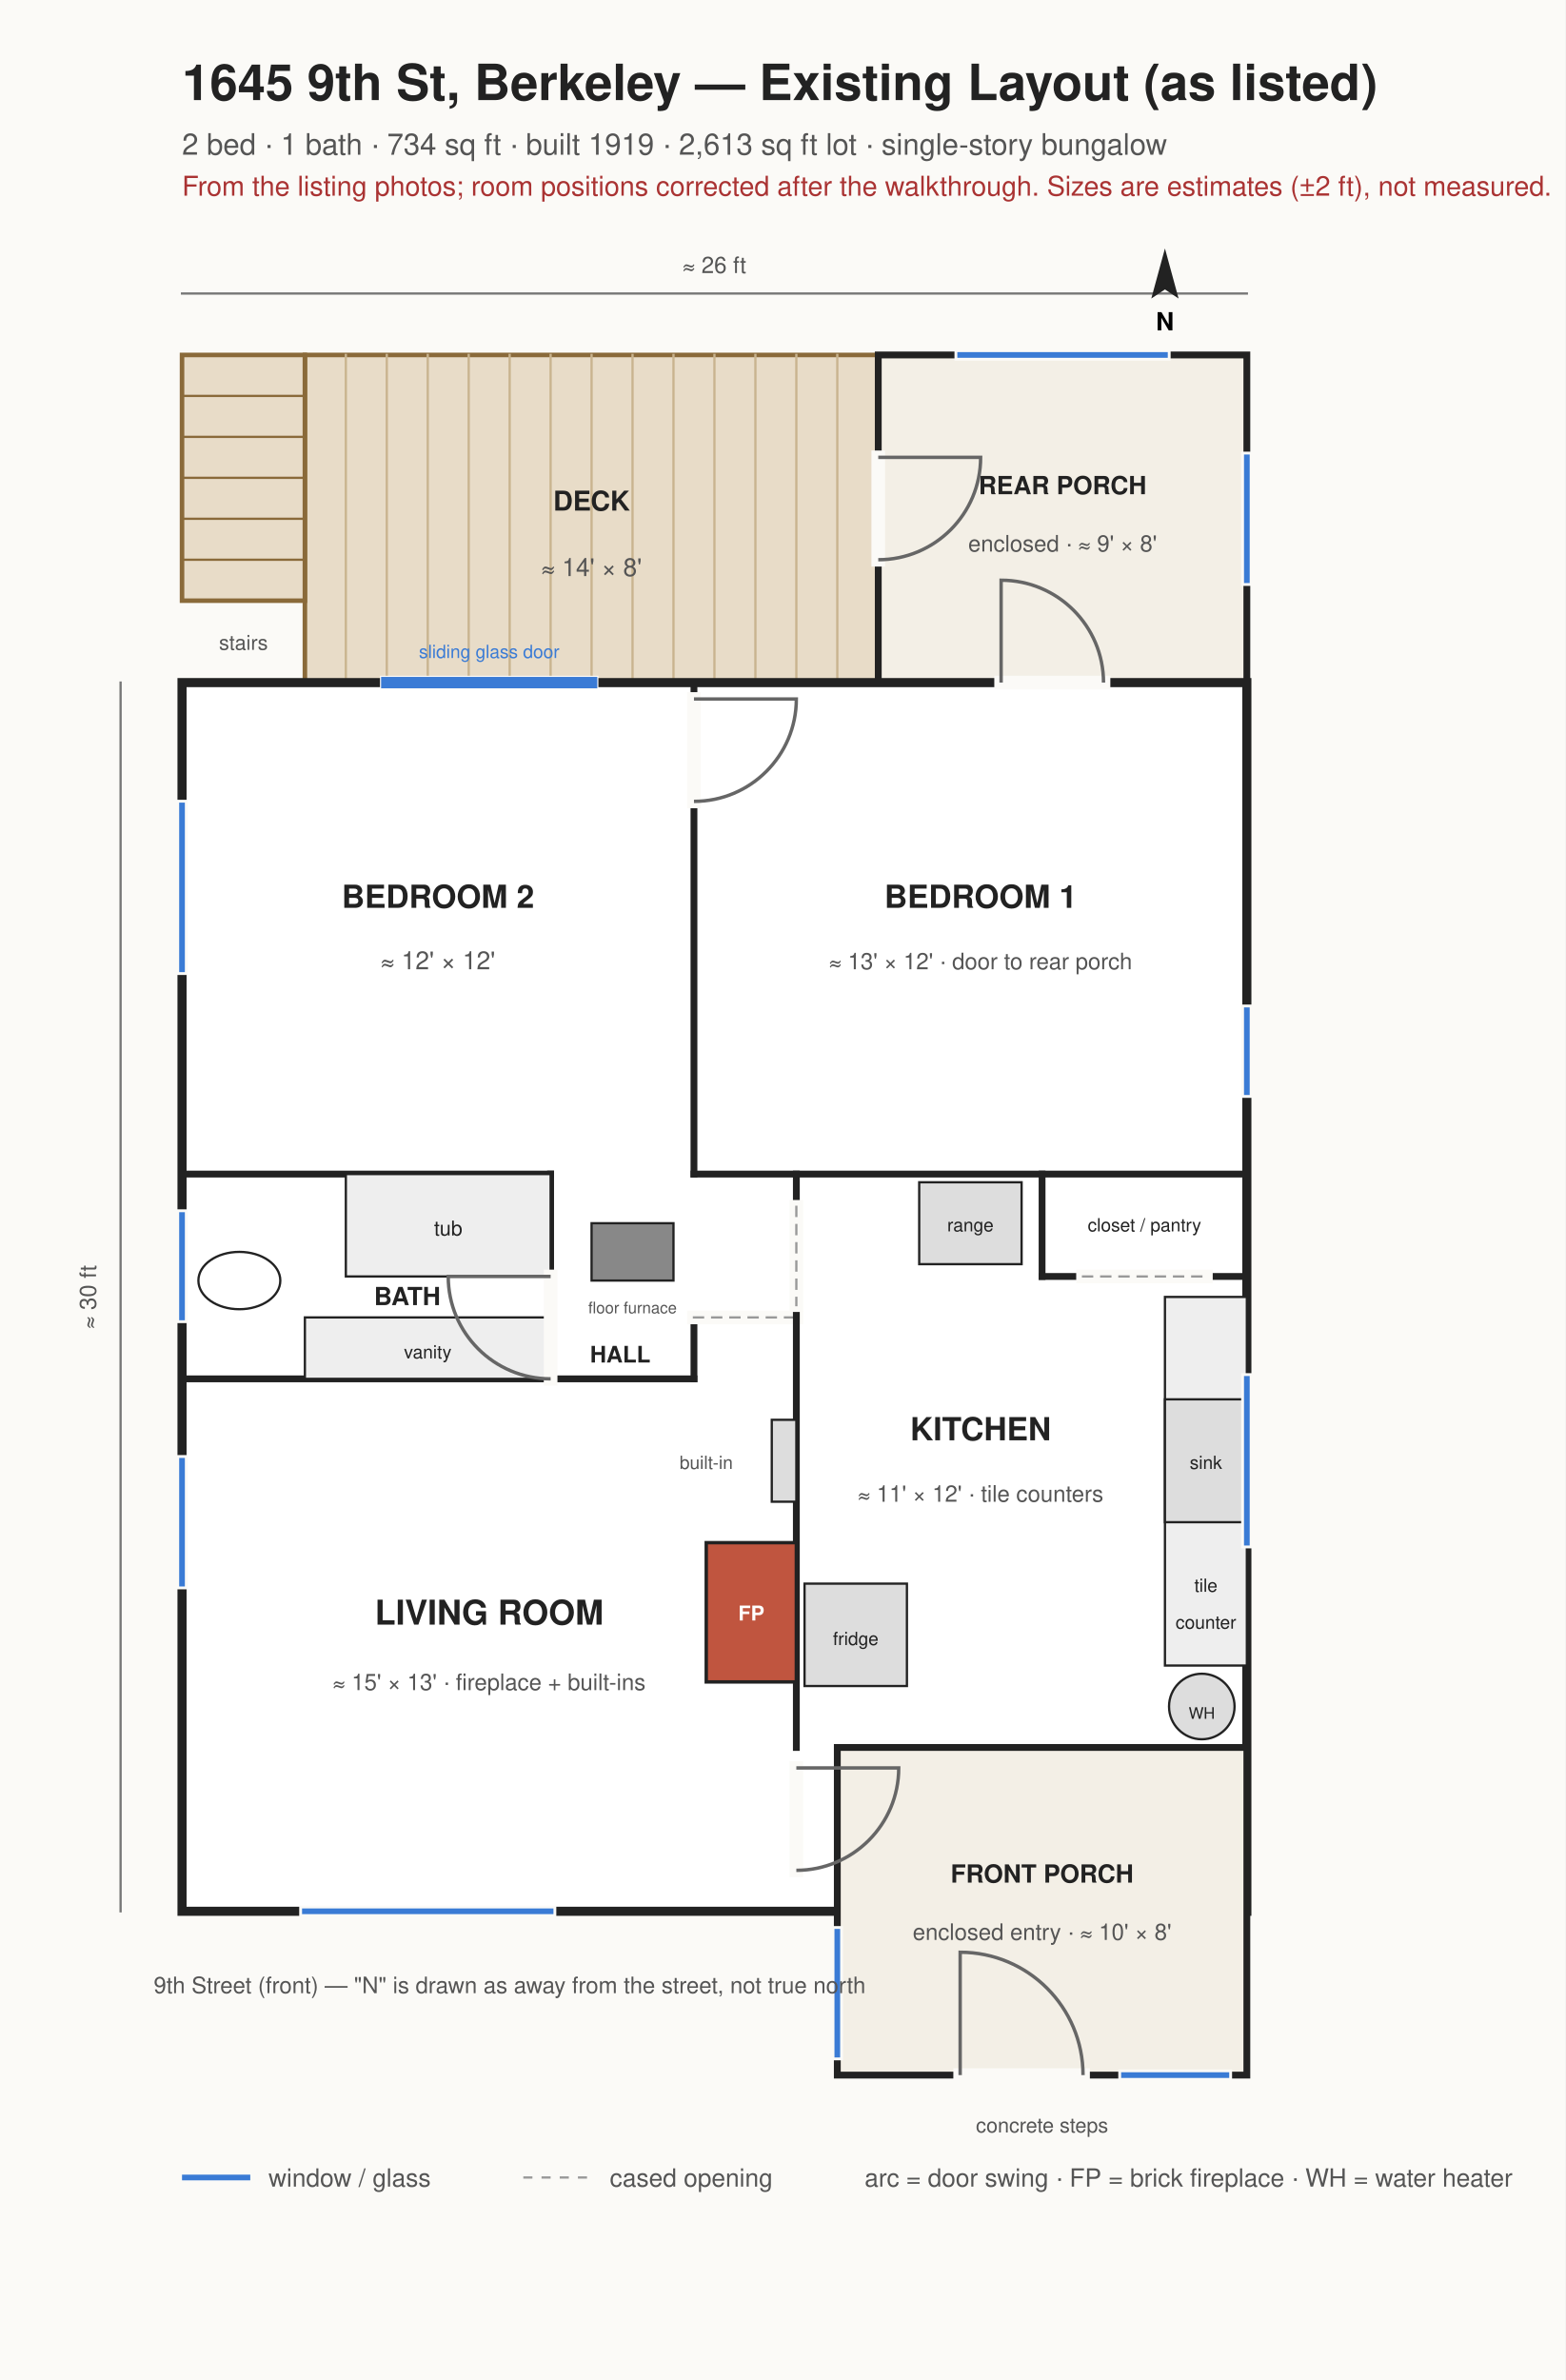
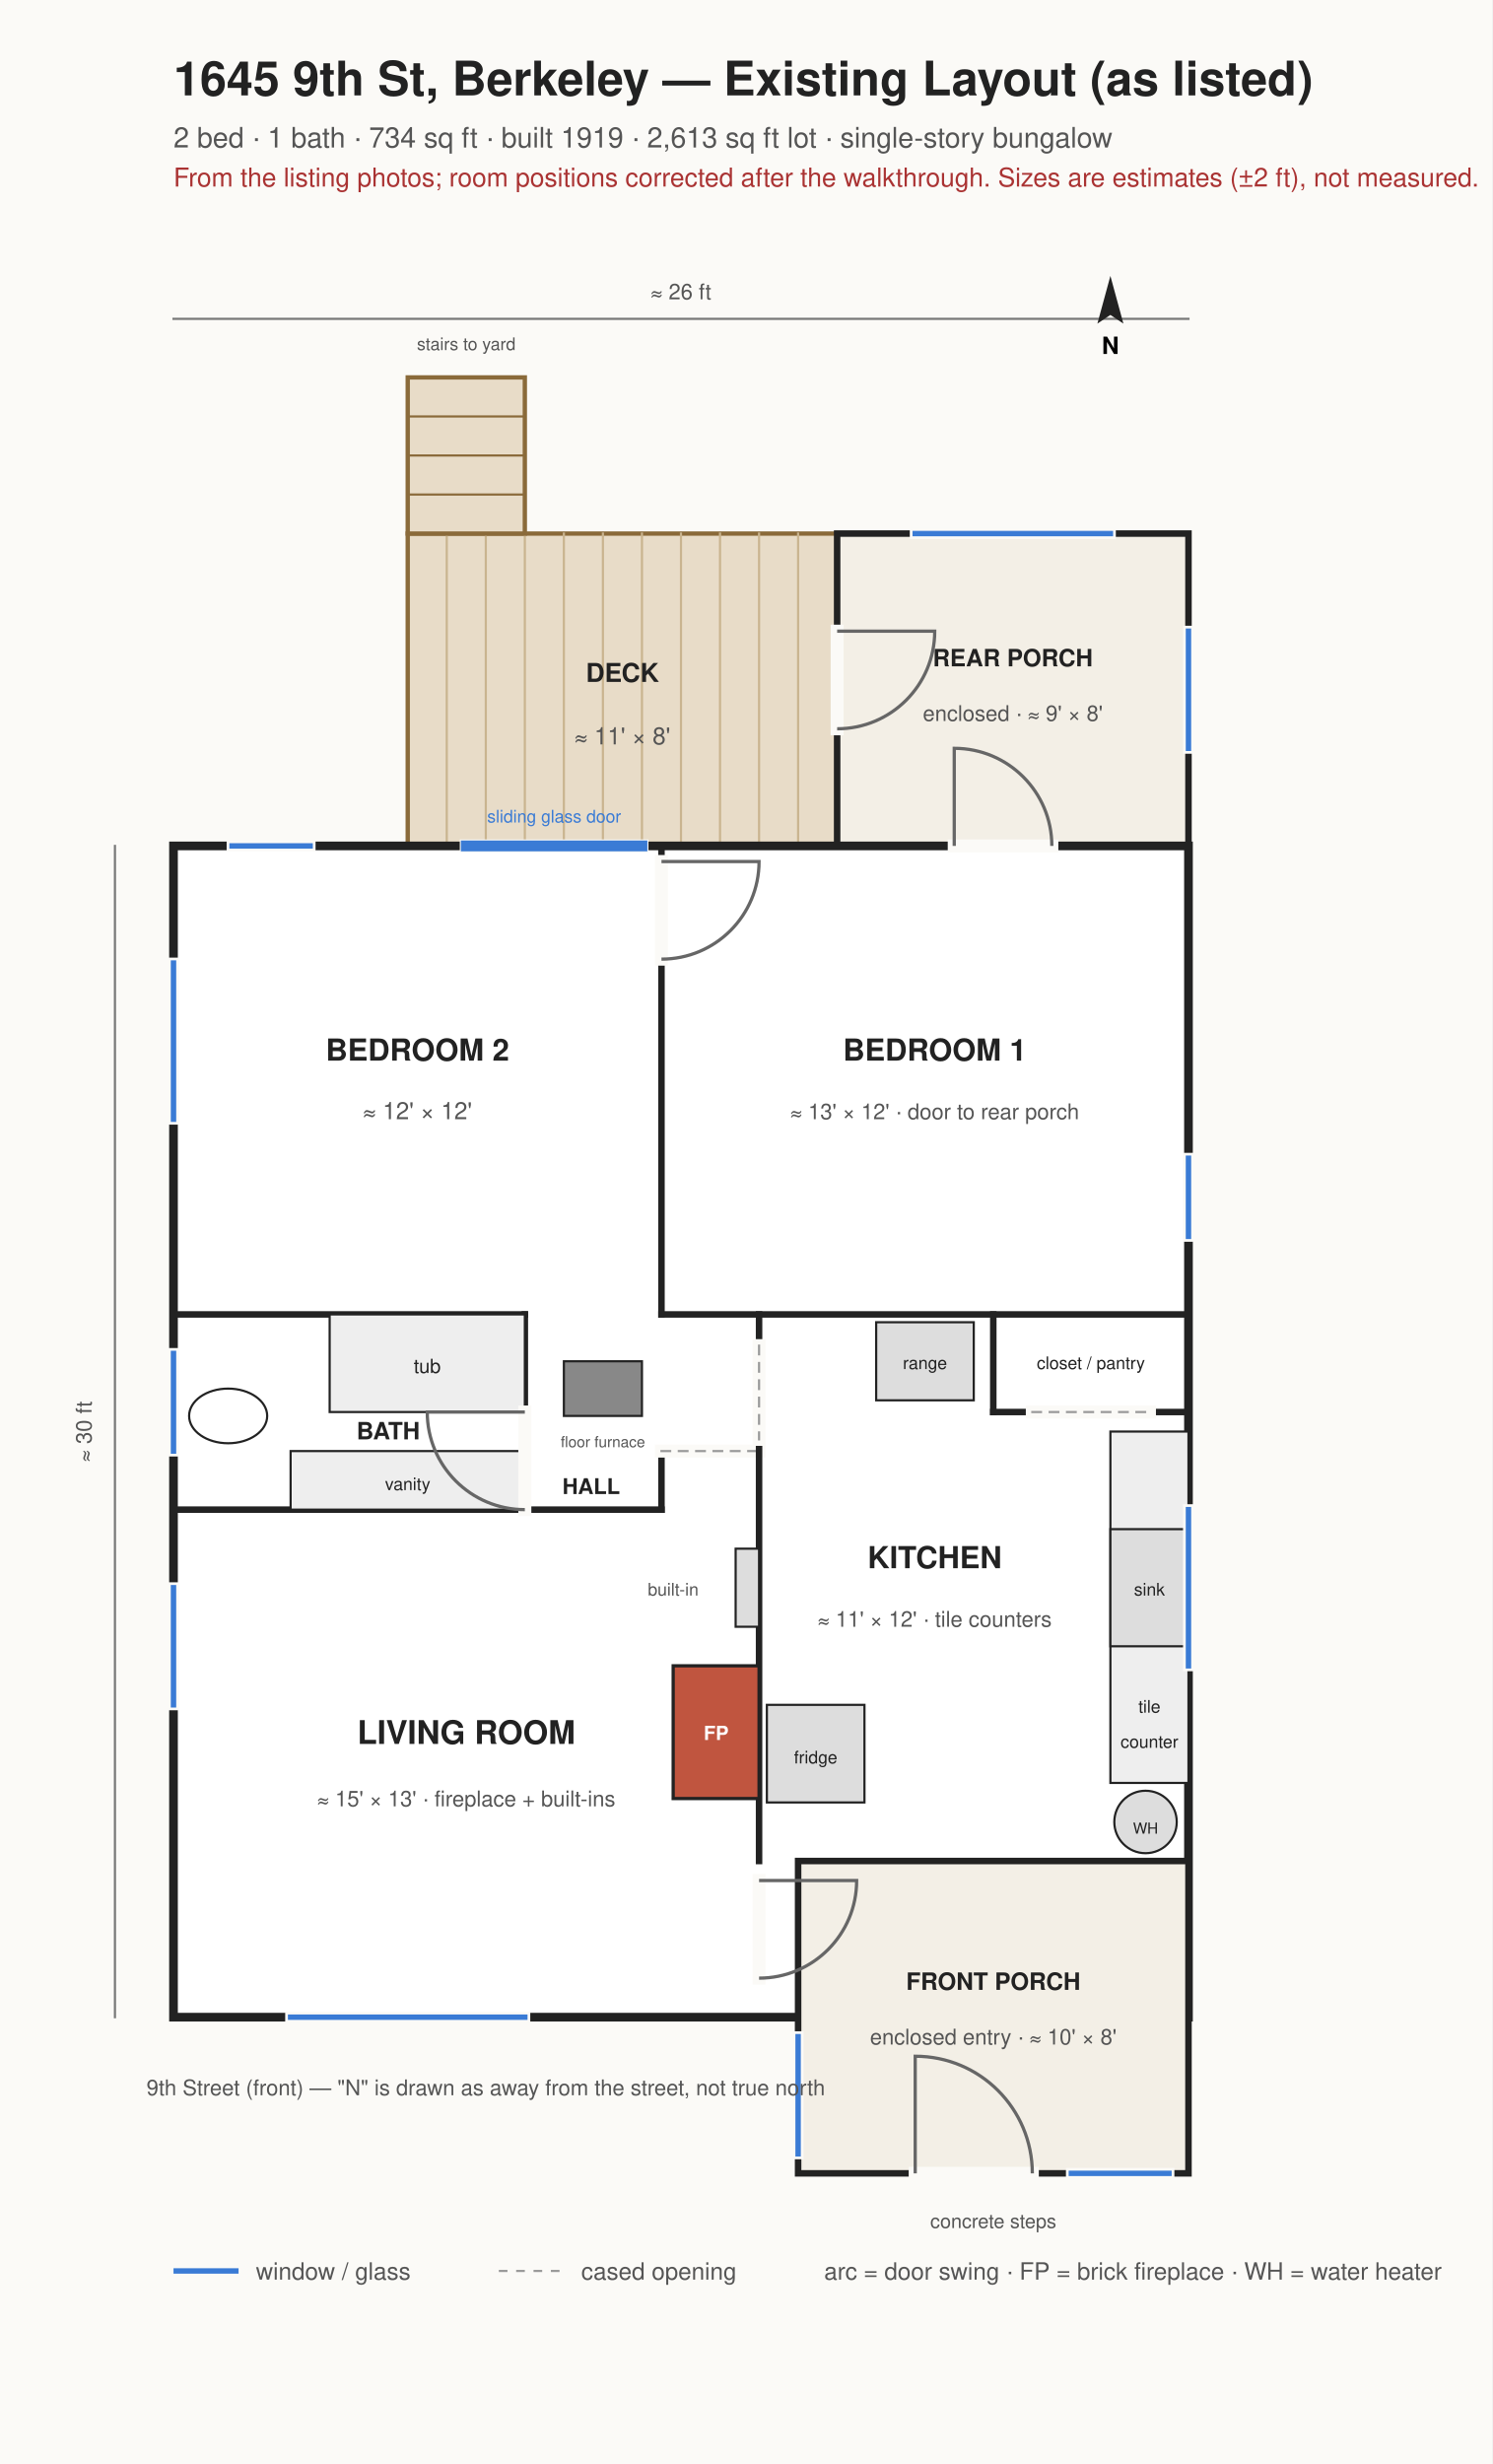
- <svg xmlns="http://www.w3.org/2000/svg" width="688" height="1046" viewBox="0 0 688 1046" font-family="Helvetica, Arial, sans-serif">
-   <rect width="688" height="1046" fill="#fbfaf7" />
+ <svg xmlns="http://www.w3.org/2000/svg" width="688" height="1136" viewBox="0 0 688 1136" font-family="Helvetica, Arial, sans-serif">
+   <rect width="688" height="1136" fill="#fbfaf7" />
  <text x="80" y="44" font-size="22" font-weight="bold" fill="#222">1645 9th St, Berkeley — Existing Layout (as listed)</text>
  <text x="80" y="68" font-size="13" fill="#555">2 bed · 1 bath · 734 sq ft · built 1919 · 2,613 sq ft lot · single-story bungalow</text>
  <text x="80" y="86" font-size="12" fill="#a33">From the listing photos; room positions corrected after the walkthrough. Sizes are estimates (±2 ft), not measured.</text>
-   <rect x="134" y="156" width="252" height="144" fill="#e8dcc8" stroke="#8a6a3a" stroke-width="2" />
-   <line x1="152" y1="156" x2="152" y2="300" stroke="#c9b48f" stroke-width="1" stroke-linecap="square" />
-   <line x1="170" y1="156" x2="170" y2="300" stroke="#c9b48f" stroke-width="1" stroke-linecap="square" />
-   <line x1="188" y1="156" x2="188" y2="300" stroke="#c9b48f" stroke-width="1" stroke-linecap="square" />
-   <line x1="206" y1="156" x2="206" y2="300" stroke="#c9b48f" stroke-width="1" stroke-linecap="square" />
-   <line x1="224" y1="156" x2="224" y2="300" stroke="#c9b48f" stroke-width="1" stroke-linecap="square" />
-   <line x1="242" y1="156" x2="242" y2="300" stroke="#c9b48f" stroke-width="1" stroke-linecap="square" />
-   <line x1="260" y1="156" x2="260" y2="300" stroke="#c9b48f" stroke-width="1" stroke-linecap="square" />
-   <line x1="278" y1="156" x2="278" y2="300" stroke="#c9b48f" stroke-width="1" stroke-linecap="square" />
-   <line x1="296" y1="156" x2="296" y2="300" stroke="#c9b48f" stroke-width="1" stroke-linecap="square" />
-   <line x1="314" y1="156" x2="314" y2="300" stroke="#c9b48f" stroke-width="1" stroke-linecap="square" />
-   <line x1="332" y1="156" x2="332" y2="300" stroke="#c9b48f" stroke-width="1" stroke-linecap="square" />
-   <line x1="350" y1="156" x2="350" y2="300" stroke="#c9b48f" stroke-width="1" stroke-linecap="square" />
-   <line x1="368" y1="156" x2="368" y2="300" stroke="#c9b48f" stroke-width="1" stroke-linecap="square" />
-   <text x="260" y="224.4" font-size="12" text-anchor="middle" fill="#222" font-weight="bold">DECK</text>
-   <text x="260" y="253.2" font-size="11" text-anchor="middle" fill="#555" font-weight="normal">≈ 14' × 8'</text>
-   <rect x="80" y="156" width="54" height="108" fill="#e8dcc8" stroke="#8a6a3a" stroke-width="2" />
-   <line x1="80" y1="174" x2="134" y2="174" stroke="#8a6a3a" stroke-width="1" stroke-linecap="square" />
-   <line x1="80" y1="192" x2="134" y2="192" stroke="#8a6a3a" stroke-width="1" stroke-linecap="square" />
-   <line x1="80" y1="210" x2="134" y2="210" stroke="#8a6a3a" stroke-width="1" stroke-linecap="square" />
-   <line x1="80" y1="228" x2="134" y2="228" stroke="#8a6a3a" stroke-width="1" stroke-linecap="square" />
-   <line x1="80" y1="246" x2="134" y2="246" stroke="#8a6a3a" stroke-width="1" stroke-linecap="square" />
-   <text x="107.0" y="285.6" font-size="9" text-anchor="middle" fill="#555" font-weight="normal">stairs</text>
-   <rect x="386" y="156" width="162" height="144" fill="#f3efe6" stroke="#222" stroke-width="3" />
-   <text x="467.0" y="217.2" font-size="11" text-anchor="middle" fill="#222" font-weight="bold">REAR PORCH</text>
-   <text x="467.0" y="242.4" font-size="10" text-anchor="middle" fill="#555" font-weight="normal">enclosed · ≈ 9' × 8'</text>
-   <line x1="422" y1="156" x2="512" y2="156" stroke="#fbfaf7" stroke-width="5" stroke-linecap="square" />
-   <line x1="422" y1="156" x2="512" y2="156" stroke="#3a7bd5" stroke-width="2.5" stroke-linecap="square" />
-   <line x1="386" y1="201.0" x2="386" y2="246.0" stroke="#fbfaf7" stroke-width="6" stroke-linecap="square" />
-   <path d="M386,201.0 L431.0,201.0 A45.0,45.0 0 0 1 386,246.0" fill="none" stroke="#666" stroke-width="1.5" />
-   <line x1="548" y1="201.0" x2="548" y2="255.0" stroke="#fbfaf7" stroke-width="5" stroke-linecap="square" />
-   <line x1="548" y1="201.0" x2="548" y2="255.0" stroke="#3a7bd5" stroke-width="2.5" stroke-linecap="square" />
-   <rect x="80" y="300" width="468" height="540" fill="#fff" stroke="#222" stroke-width="4" />
-   <rect x="368" y="768" width="180" height="144" fill="#f3efe6" stroke="#222" stroke-width="3" />
-   <text x="458" y="827.4" font-size="11" text-anchor="middle" fill="#222" font-weight="bold">FRONT PORCH</text>
-   <text x="458" y="852.6" font-size="10" text-anchor="middle" fill="#555" font-weight="normal">enclosed entry · ≈ 10' × 8'</text>
-   <line x1="422" y1="912" x2="476" y2="912" stroke="#fbfaf7" stroke-width="6" stroke-linecap="square" />
-   <path d="M422,912 L422,858 A54,54 0 0 1 476,912" fill="none" stroke="#666" stroke-width="1.5" />
-   <line x1="368" y1="849.0" x2="368" y2="903.0" stroke="#fbfaf7" stroke-width="5" stroke-linecap="square" />
-   <line x1="368" y1="849.0" x2="368" y2="903.0" stroke="#3a7bd5" stroke-width="2.5" stroke-linecap="square" />
-   <line x1="494" y1="912" x2="539.0" y2="912" stroke="#fbfaf7" stroke-width="5" stroke-linecap="square" />
-   <line x1="494" y1="912" x2="539.0" y2="912" stroke="#3a7bd5" stroke-width="2.5" stroke-linecap="square" />
-   <text x="458" y="937.2" font-size="9" text-anchor="middle" fill="#555" font-weight="normal">concrete steps</text>
-   <line x1="305.0" y1="300" x2="305.0" y2="516" stroke="#222" stroke-width="3" stroke-linecap="square" />
-   <line x1="305.0" y1="516" x2="548" y2="516" stroke="#222" stroke-width="3" stroke-linecap="square" />
-   <line x1="80" y1="516" x2="242" y2="516" stroke="#222" stroke-width="3" stroke-linecap="square" />
-   <line x1="80" y1="606" x2="305.0" y2="606" stroke="#222" stroke-width="3" stroke-linecap="square" />
-   <line x1="242" y1="516" x2="242" y2="606" stroke="#222" stroke-width="3" stroke-linecap="square" />
-   <line x1="305.0" y1="579.0" x2="305.0" y2="606" stroke="#222" stroke-width="3" stroke-linecap="square" />
-   <line x1="305.0" y1="579.0" x2="350" y2="579.0" stroke="#fbfaf7" stroke-width="6" stroke-linecap="square" />
-   <line x1="305.0" y1="579.0" x2="350" y2="579.0" stroke="#999" stroke-width="1" stroke-linecap="square" stroke-dasharray="4,4" />
-   <line x1="350" y1="516" x2="350" y2="768" stroke="#222" stroke-width="3" stroke-linecap="square" />
-   <line x1="350" y1="530.4" x2="350" y2="573.6" stroke="#fbfaf7" stroke-width="6" stroke-linecap="square" />
-   <line x1="350" y1="530.4" x2="350" y2="573.6" stroke="#999" stroke-width="1" stroke-linecap="square" stroke-dasharray="4,4" />
-   <line x1="458" y1="516" x2="458" y2="561.0" stroke="#222" stroke-width="3" stroke-linecap="square" />
-   <line x1="458" y1="561.0" x2="548" y2="561.0" stroke="#222" stroke-width="3" stroke-linecap="square" />
-   <rect x="310.4" y="678" width="39.6" height="61.2" fill="#c0553f" stroke="#222" stroke-width="1.5" />
-   <text x="330.2" y="712.2" font-size="9" text-anchor="middle" fill="#fff" font-weight="bold">FP</text>
-   <rect x="339.2" y="624" width="10.8" height="36" fill="#ddd" stroke="#222" stroke-width="1" />
-   <text x="310.4" y="645.6" font-size="8" text-anchor="middle" fill="#555" font-weight="normal">built-in</text>
-   <rect x="152" y="516" width="90" height="45.0" fill="#eee" stroke="#222" stroke-width="1" />
-   <text x="197.0" y="543.0" font-size="9" text-anchor="middle" fill="#222" font-weight="normal">tub</text>
-   <rect x="134" y="579.0" width="108" height="27.0" fill="#eee" stroke="#222" stroke-width="1" />
-   <text x="188" y="597.0" font-size="8" text-anchor="middle" fill="#222" font-weight="normal">vanity</text>
-   <ellipse cx="105.2" cy="562.8" rx="18" ry="12.6" fill="#fff" stroke="#222" stroke-width="1" />
-   <rect x="260" y="537.6" width="36" height="25.2" fill="#888" stroke="#222" stroke-width="1" />
-   <text x="278" y="577.2" font-size="7" text-anchor="middle" fill="#555" font-weight="normal">floor furnace</text>
-   <text x="179.0" y="573.6" font-size="11" text-anchor="middle" fill="#222" font-weight="bold">BATH</text>
-   <text x="272.6" y="598.8" font-size="10" text-anchor="middle" fill="#222" font-weight="bold">HALL</text>
-   <line x1="305.0" y1="307.2" x2="305.0" y2="352.2" stroke="#fbfaf7" stroke-width="6" stroke-linecap="square" />
-   <path d="M305.0,307.2 L350.0,307.2 A45.0,45.0 0 0 1 305.0,352.2" fill="none" stroke="#666" stroke-width="1.5" />
-   <line x1="440" y1="300" x2="485.0" y2="300" stroke="#fbfaf7" stroke-width="6" stroke-linecap="square" />
-   <path d="M440,300 L440,255.0 A45.0,45.0 0 0 1 485.0,300" fill="none" stroke="#666" stroke-width="1.5" />
-   <line x1="170" y1="300" x2="260" y2="300" stroke="#fbfaf7" stroke-width="6" stroke-linecap="square" />
-   <line x1="170" y1="300" x2="260" y2="300" stroke="#3a7bd5" stroke-width="5" stroke-linecap="square" />
-   <text x="215.0" y="289.2" font-size="8" text-anchor="middle" fill="#3a7bd5" font-weight="normal">sliding glass door</text>
-   <text x="192.5" y="399.0" font-size="14" text-anchor="middle" fill="#222" font-weight="bold">BEDROOM 2</text>
-   <text x="192.5" y="426" font-size="11" text-anchor="middle" fill="#555" font-weight="normal">≈ 12' × 12'</text>
-   <text x="431.0" y="399.0" font-size="14" text-anchor="middle" fill="#222" font-weight="bold">BEDROOM 1</text>
-   <text x="431.0" y="426" font-size="10" text-anchor="middle" fill="#555" font-weight="normal">≈ 13' × 12' · door to rear porch</text>
-   <rect x="512" y="570" width="36" height="162" fill="#eee" stroke="#222" stroke-width="1" />
-   <text x="530" y="699.6" font-size="8" text-anchor="middle" fill="#222" font-weight="normal">tile</text>
-   <text x="530" y="715.8" font-size="8" text-anchor="middle" fill="#222" font-weight="normal">counter</text>
-   <rect x="512" y="615.0" width="36" height="54.0" fill="#ddd" stroke="#222" stroke-width="1" />
-   <text x="530" y="645.6" font-size="8" text-anchor="middle" fill="#222" font-weight="normal">sink</text>
-   <rect x="404" y="519.6" width="45.0" height="36.0" fill="#ddd" stroke="#222" stroke-width="1" />
-   <text x="426.5" y="541.2" font-size="8" text-anchor="middle" fill="#222" font-weight="normal">range</text>
-   <rect x="353.6" y="696" width="45.0" height="45.0" fill="#ddd" stroke="#222" stroke-width="1" />
-   <text x="376.1" y="723.0" font-size="8" text-anchor="middle" fill="#222" font-weight="normal">fridge</text>
-   <circle cx="528.2" cy="750" r="14.4" fill="#ddd" stroke="#222" stroke-width="1" />
-   <text x="528.2" y="755.4" font-size="7" text-anchor="middle" fill="#222" font-weight="normal">WH</text>
-   <line x1="242" y1="561.0" x2="242" y2="606.0" stroke="#fbfaf7" stroke-width="6" stroke-linecap="square" />
-   <path d="M242,561.0 L197.0,561.0 A45.0,45.0 0 0 0 242,606.0" fill="none" stroke="#666" stroke-width="1.5" />
-   <line x1="476" y1="561.0" x2="530" y2="561.0" stroke="#fbfaf7" stroke-width="6" stroke-linecap="square" />
-   <line x1="476" y1="561.0" x2="530" y2="561.0" stroke="#999" stroke-width="1" stroke-linecap="square" stroke-dasharray="4,4" />
-   <line x1="350" y1="777.0" x2="350" y2="822.0" stroke="#fbfaf7" stroke-width="6" stroke-linecap="square" />
-   <path d="M350,777.0 L395.0,777.0 A45.0,45.0 0 0 1 350,822.0" fill="none" stroke="#666" stroke-width="1.5" />
-   <line x1="80" y1="354" x2="80" y2="426" stroke="#fbfaf7" stroke-width="5" stroke-linecap="square" />
-   <line x1="80" y1="354" x2="80" y2="426" stroke="#3a7bd5" stroke-width="2.5" stroke-linecap="square" />
-   <line x1="80" y1="534" x2="80" y2="579.0" stroke="#fbfaf7" stroke-width="5" stroke-linecap="square" />
-   <line x1="80" y1="534" x2="80" y2="579.0" stroke="#3a7bd5" stroke-width="2.5" stroke-linecap="square" />
-   <line x1="80" y1="642" x2="80" y2="696" stroke="#fbfaf7" stroke-width="5" stroke-linecap="square" />
-   <line x1="80" y1="642" x2="80" y2="696" stroke="#3a7bd5" stroke-width="2.5" stroke-linecap="square" />
-   <line x1="134" y1="840" x2="242" y2="840" stroke="#fbfaf7" stroke-width="5" stroke-linecap="square" />
-   <line x1="134" y1="840" x2="242" y2="840" stroke="#3a7bd5" stroke-width="2.5" stroke-linecap="square" />
-   <line x1="548" y1="606" x2="548" y2="678" stroke="#fbfaf7" stroke-width="5" stroke-linecap="square" />
-   <line x1="548" y1="606" x2="548" y2="678" stroke="#3a7bd5" stroke-width="2.5" stroke-linecap="square" />
-   <line x1="548" y1="444" x2="548" y2="480" stroke="#fbfaf7" stroke-width="5" stroke-linecap="square" />
-   <line x1="548" y1="444" x2="548" y2="480" stroke="#3a7bd5" stroke-width="2.5" stroke-linecap="square" />
-   <text x="431.0" y="633.0" font-size="14" text-anchor="middle" fill="#222" font-weight="bold">KITCHEN</text>
-   <text x="431.0" y="660" font-size="10" text-anchor="middle" fill="#555" font-weight="normal">≈ 11' × 12' · tile counters</text>
-   <text x="503.0" y="541.2" font-size="8" text-anchor="middle" fill="#222" font-weight="normal">closet / pantry</text>
-   <text x="215.0" y="714" font-size="15" text-anchor="middle" fill="#222" font-weight="bold">LIVING ROOM</text>
-   <text x="215.0" y="742.8" font-size="10" text-anchor="middle" fill="#555" font-weight="normal">≈ 15' × 13' · fireplace + built-ins</text>
-   <line x1="53.0" y1="300" x2="53.0" y2="840" stroke="#777" stroke-width="1" stroke-linecap="square" />
-   <text transform="translate(42.2,570) rotate(-90)" font-size="10" text-anchor="middle" fill="#555">≈ 30 ft</text>
-   <line x1="80" y1="129.0" x2="548" y2="129.0" stroke="#777" stroke-width="1" stroke-linecap="square" />
-   <text x="314" y="120" font-size="10" text-anchor="middle" fill="#555" font-weight="normal">≈ 26 ft</text>
-   <g transform="translate(512,127.2)">
+   <rect x="188" y="246" width="198" height="144" fill="#e8dcc8" stroke="#8a6a3a" stroke-width="2" />
+   <line x1="206" y1="246" x2="206" y2="390" stroke="#c9b48f" stroke-width="1" stroke-linecap="square" />
+   <line x1="224" y1="246" x2="224" y2="390" stroke="#c9b48f" stroke-width="1" stroke-linecap="square" />
+   <line x1="242" y1="246" x2="242" y2="390" stroke="#c9b48f" stroke-width="1" stroke-linecap="square" />
+   <line x1="260" y1="246" x2="260" y2="390" stroke="#c9b48f" stroke-width="1" stroke-linecap="square" />
+   <line x1="278" y1="246" x2="278" y2="390" stroke="#c9b48f" stroke-width="1" stroke-linecap="square" />
+   <line x1="296" y1="246" x2="296" y2="390" stroke="#c9b48f" stroke-width="1" stroke-linecap="square" />
+   <line x1="314" y1="246" x2="314" y2="390" stroke="#c9b48f" stroke-width="1" stroke-linecap="square" />
+   <line x1="332" y1="246" x2="332" y2="390" stroke="#c9b48f" stroke-width="1" stroke-linecap="square" />
+   <line x1="350" y1="246" x2="350" y2="390" stroke="#c9b48f" stroke-width="1" stroke-linecap="square" />
+   <line x1="368" y1="246" x2="368" y2="390" stroke="#c9b48f" stroke-width="1" stroke-linecap="square" />
+   <text x="287.0" y="314.4" font-size="12" text-anchor="middle" fill="#222" font-weight="bold">DECK</text>
+   <text x="287.0" y="343.2" font-size="11" text-anchor="middle" fill="#555" font-weight="normal">≈ 11' × 8'</text>
+   <rect x="188" y="174" width="54" height="72" fill="#e8dcc8" stroke="#8a6a3a" stroke-width="2" />
+   <line x1="188" y1="228" x2="242" y2="228" stroke="#8a6a3a" stroke-width="1" stroke-linecap="square" />
+   <line x1="188" y1="210" x2="242" y2="210" stroke="#8a6a3a" stroke-width="1" stroke-linecap="square" />
+   <line x1="188" y1="192" x2="242" y2="192" stroke="#8a6a3a" stroke-width="1" stroke-linecap="square" />
+   <text x="215.0" y="161.4" font-size="8" text-anchor="middle" fill="#555" font-weight="normal">stairs to yard</text>
+   <rect x="386" y="246" width="162" height="144" fill="#f3efe6" stroke="#222" stroke-width="3" />
+   <text x="467.0" y="307.2" font-size="11" text-anchor="middle" fill="#222" font-weight="bold">REAR PORCH</text>
+   <text x="467.0" y="332.4" font-size="10" text-anchor="middle" fill="#555" font-weight="normal">enclosed · ≈ 9' × 8'</text>
+   <line x1="422" y1="246" x2="512" y2="246" stroke="#fbfaf7" stroke-width="5" stroke-linecap="square" />
+   <line x1="422" y1="246" x2="512" y2="246" stroke="#3a7bd5" stroke-width="2.5" stroke-linecap="square" />
+   <line x1="386" y1="291.0" x2="386" y2="336.0" stroke="#fbfaf7" stroke-width="6" stroke-linecap="square" />
+   <path d="M386,291.0 L431.0,291.0 A45.0,45.0 0 0 1 386,336.0" fill="none" stroke="#666" stroke-width="1.5" />
+   <line x1="548" y1="291.0" x2="548" y2="345.0" stroke="#fbfaf7" stroke-width="5" stroke-linecap="square" />
+   <line x1="548" y1="291.0" x2="548" y2="345.0" stroke="#3a7bd5" stroke-width="2.5" stroke-linecap="square" />
+   <rect x="80" y="390" width="468" height="540" fill="#fff" stroke="#222" stroke-width="4" />
+   <rect x="368" y="858" width="180" height="144" fill="#f3efe6" stroke="#222" stroke-width="3" />
+   <text x="458" y="917.4" font-size="11" text-anchor="middle" fill="#222" font-weight="bold">FRONT PORCH</text>
+   <text x="458" y="942.6" font-size="10" text-anchor="middle" fill="#555" font-weight="normal">enclosed entry · ≈ 10' × 8'</text>
+   <line x1="422" y1="1002" x2="476" y2="1002" stroke="#fbfaf7" stroke-width="6" stroke-linecap="square" />
+   <path d="M422,1002 L422,948 A54,54 0 0 1 476,1002" fill="none" stroke="#666" stroke-width="1.5" />
+   <line x1="368" y1="939.0" x2="368" y2="993.0" stroke="#fbfaf7" stroke-width="5" stroke-linecap="square" />
+   <line x1="368" y1="939.0" x2="368" y2="993.0" stroke="#3a7bd5" stroke-width="2.5" stroke-linecap="square" />
+   <line x1="494" y1="1002" x2="539.0" y2="1002" stroke="#fbfaf7" stroke-width="5" stroke-linecap="square" />
+   <line x1="494" y1="1002" x2="539.0" y2="1002" stroke="#3a7bd5" stroke-width="2.5" stroke-linecap="square" />
+   <text x="458" y="1027.2" font-size="9" text-anchor="middle" fill="#555" font-weight="normal">concrete steps</text>
+   <line x1="305.0" y1="390" x2="305.0" y2="606" stroke="#222" stroke-width="3" stroke-linecap="square" />
+   <line x1="305.0" y1="606" x2="548" y2="606" stroke="#222" stroke-width="3" stroke-linecap="square" />
+   <line x1="80" y1="606" x2="242" y2="606" stroke="#222" stroke-width="3" stroke-linecap="square" />
+   <line x1="80" y1="696" x2="305.0" y2="696" stroke="#222" stroke-width="3" stroke-linecap="square" />
+   <line x1="242" y1="606" x2="242" y2="696" stroke="#222" stroke-width="3" stroke-linecap="square" />
+   <line x1="305.0" y1="669.0" x2="305.0" y2="696" stroke="#222" stroke-width="3" stroke-linecap="square" />
+   <line x1="305.0" y1="669.0" x2="350" y2="669.0" stroke="#fbfaf7" stroke-width="6" stroke-linecap="square" />
+   <line x1="305.0" y1="669.0" x2="350" y2="669.0" stroke="#999" stroke-width="1" stroke-linecap="square" stroke-dasharray="4,4" />
+   <line x1="350" y1="606" x2="350" y2="858" stroke="#222" stroke-width="3" stroke-linecap="square" />
+   <line x1="350" y1="620.4" x2="350" y2="663.6" stroke="#fbfaf7" stroke-width="6" stroke-linecap="square" />
+   <line x1="350" y1="620.4" x2="350" y2="663.6" stroke="#999" stroke-width="1" stroke-linecap="square" stroke-dasharray="4,4" />
+   <line x1="458" y1="606" x2="458" y2="651.0" stroke="#222" stroke-width="3" stroke-linecap="square" />
+   <line x1="458" y1="651.0" x2="548" y2="651.0" stroke="#222" stroke-width="3" stroke-linecap="square" />
+   <rect x="310.4" y="768" width="39.6" height="61.2" fill="#c0553f" stroke="#222" stroke-width="1.5" />
+   <text x="330.2" y="802.2" font-size="9" text-anchor="middle" fill="#fff" font-weight="bold">FP</text>
+   <rect x="339.2" y="714" width="10.8" height="36" fill="#ddd" stroke="#222" stroke-width="1" />
+   <text x="310.4" y="735.6" font-size="8" text-anchor="middle" fill="#555" font-weight="normal">built-in</text>
+   <rect x="152" y="606" width="90" height="45.0" fill="#eee" stroke="#222" stroke-width="1" />
+   <text x="197.0" y="633.0" font-size="9" text-anchor="middle" fill="#222" font-weight="normal">tub</text>
+   <rect x="134" y="669.0" width="108" height="27.0" fill="#eee" stroke="#222" stroke-width="1" />
+   <text x="188" y="687.0" font-size="8" text-anchor="middle" fill="#222" font-weight="normal">vanity</text>
+   <ellipse cx="105.2" cy="652.8" rx="18" ry="12.6" fill="#fff" stroke="#222" stroke-width="1" />
+   <rect x="260" y="627.6" width="36" height="25.2" fill="#888" stroke="#222" stroke-width="1" />
+   <text x="278" y="667.2" font-size="7" text-anchor="middle" fill="#555" font-weight="normal">floor furnace</text>
+   <text x="179.0" y="663.6" font-size="11" text-anchor="middle" fill="#222" font-weight="bold">BATH</text>
+   <text x="272.6" y="688.8" font-size="10" text-anchor="middle" fill="#222" font-weight="bold">HALL</text>
+   <line x1="305.0" y1="397.2" x2="305.0" y2="442.2" stroke="#fbfaf7" stroke-width="6" stroke-linecap="square" />
+   <path d="M305.0,397.2 L350.0,397.2 A45.0,45.0 0 0 1 305.0,442.2" fill="none" stroke="#666" stroke-width="1.5" />
+   <line x1="440" y1="390" x2="485.0" y2="390" stroke="#fbfaf7" stroke-width="6" stroke-linecap="square" />
+   <path d="M440,390 L440,345.0 A45.0,45.0 0 0 1 485.0,390" fill="none" stroke="#666" stroke-width="1.5" />
+   <line x1="215.0" y1="390" x2="296" y2="390" stroke="#fbfaf7" stroke-width="6" stroke-linecap="square" />
+   <line x1="215.0" y1="390" x2="296" y2="390" stroke="#3a7bd5" stroke-width="5" stroke-linecap="square" />
+   <text x="255.5" y="379.2" font-size="8" text-anchor="middle" fill="#3a7bd5" font-weight="normal">sliding glass door</text>
+   <line x1="107.0" y1="390" x2="143.0" y2="390" stroke="#fbfaf7" stroke-width="5" stroke-linecap="square" />
+   <line x1="107.0" y1="390" x2="143.0" y2="390" stroke="#3a7bd5" stroke-width="2.5" stroke-linecap="square" />
+   <text x="192.5" y="489.0" font-size="14" text-anchor="middle" fill="#222" font-weight="bold">BEDROOM 2</text>
+   <text x="192.5" y="516" font-size="11" text-anchor="middle" fill="#555" font-weight="normal">≈ 12' × 12'</text>
+   <text x="431.0" y="489.0" font-size="14" text-anchor="middle" fill="#222" font-weight="bold">BEDROOM 1</text>
+   <text x="431.0" y="516" font-size="10" text-anchor="middle" fill="#555" font-weight="normal">≈ 13' × 12' · door to rear porch</text>
+   <rect x="512" y="660" width="36" height="162" fill="#eee" stroke="#222" stroke-width="1" />
+   <text x="530" y="789.6" font-size="8" text-anchor="middle" fill="#222" font-weight="normal">tile</text>
+   <text x="530" y="805.8" font-size="8" text-anchor="middle" fill="#222" font-weight="normal">counter</text>
+   <rect x="512" y="705.0" width="36" height="54.0" fill="#ddd" stroke="#222" stroke-width="1" />
+   <text x="530" y="735.6" font-size="8" text-anchor="middle" fill="#222" font-weight="normal">sink</text>
+   <rect x="404" y="609.6" width="45.0" height="36.0" fill="#ddd" stroke="#222" stroke-width="1" />
+   <text x="426.5" y="631.2" font-size="8" text-anchor="middle" fill="#222" font-weight="normal">range</text>
+   <rect x="353.6" y="786" width="45.0" height="45.0" fill="#ddd" stroke="#222" stroke-width="1" />
+   <text x="376.1" y="813.0" font-size="8" text-anchor="middle" fill="#222" font-weight="normal">fridge</text>
+   <circle cx="528.2" cy="840" r="14.4" fill="#ddd" stroke="#222" stroke-width="1" />
+   <text x="528.2" y="845.4" font-size="7" text-anchor="middle" fill="#222" font-weight="normal">WH</text>
+   <line x1="242" y1="651.0" x2="242" y2="696.0" stroke="#fbfaf7" stroke-width="6" stroke-linecap="square" />
+   <path d="M242,651.0 L197.0,651.0 A45.0,45.0 0 0 0 242,696.0" fill="none" stroke="#666" stroke-width="1.5" />
+   <line x1="476" y1="651.0" x2="530" y2="651.0" stroke="#fbfaf7" stroke-width="6" stroke-linecap="square" />
+   <line x1="476" y1="651.0" x2="530" y2="651.0" stroke="#999" stroke-width="1" stroke-linecap="square" stroke-dasharray="4,4" />
+   <line x1="350" y1="867.0" x2="350" y2="912.0" stroke="#fbfaf7" stroke-width="6" stroke-linecap="square" />
+   <path d="M350,867.0 L395.0,867.0 A45.0,45.0 0 0 1 350,912.0" fill="none" stroke="#666" stroke-width="1.5" />
+   <line x1="80" y1="444" x2="80" y2="516" stroke="#fbfaf7" stroke-width="5" stroke-linecap="square" />
+   <line x1="80" y1="444" x2="80" y2="516" stroke="#3a7bd5" stroke-width="2.5" stroke-linecap="square" />
+   <line x1="80" y1="624" x2="80" y2="669.0" stroke="#fbfaf7" stroke-width="5" stroke-linecap="square" />
+   <line x1="80" y1="624" x2="80" y2="669.0" stroke="#3a7bd5" stroke-width="2.5" stroke-linecap="square" />
+   <line x1="80" y1="732" x2="80" y2="786" stroke="#fbfaf7" stroke-width="5" stroke-linecap="square" />
+   <line x1="80" y1="732" x2="80" y2="786" stroke="#3a7bd5" stroke-width="2.5" stroke-linecap="square" />
+   <line x1="134" y1="930" x2="242" y2="930" stroke="#fbfaf7" stroke-width="5" stroke-linecap="square" />
+   <line x1="134" y1="930" x2="242" y2="930" stroke="#3a7bd5" stroke-width="2.5" stroke-linecap="square" />
+   <line x1="548" y1="696" x2="548" y2="768" stroke="#fbfaf7" stroke-width="5" stroke-linecap="square" />
+   <line x1="548" y1="696" x2="548" y2="768" stroke="#3a7bd5" stroke-width="2.5" stroke-linecap="square" />
+   <line x1="548" y1="534" x2="548" y2="570" stroke="#fbfaf7" stroke-width="5" stroke-linecap="square" />
+   <line x1="548" y1="534" x2="548" y2="570" stroke="#3a7bd5" stroke-width="2.5" stroke-linecap="square" />
+   <text x="431.0" y="723.0" font-size="14" text-anchor="middle" fill="#222" font-weight="bold">KITCHEN</text>
+   <text x="431.0" y="750" font-size="10" text-anchor="middle" fill="#555" font-weight="normal">≈ 11' × 12' · tile counters</text>
+   <text x="503.0" y="631.2" font-size="8" text-anchor="middle" fill="#222" font-weight="normal">closet / pantry</text>
+   <text x="215.0" y="804" font-size="15" text-anchor="middle" fill="#222" font-weight="bold">LIVING ROOM</text>
+   <text x="215.0" y="832.8" font-size="10" text-anchor="middle" fill="#555" font-weight="normal">≈ 15' × 13' · fireplace + built-ins</text>
+   <line x1="53.0" y1="390" x2="53.0" y2="930" stroke="#777" stroke-width="1" stroke-linecap="square" />
+   <text transform="translate(42.2,660) rotate(-90)" font-size="10" text-anchor="middle" fill="#555">≈ 30 ft</text>
+   <line x1="80" y1="147.0" x2="548" y2="147.0" stroke="#777" stroke-width="1" stroke-linecap="square" />
+   <text x="314" y="138" font-size="10" text-anchor="middle" fill="#555" font-weight="normal">≈ 26 ft</text>
+   <g transform="translate(512,145.2)">
    <polygon points="0,-18 6,4 0,0 -6,4" fill="#222" />
    <text x="0" y="18" font-size="11" text-anchor="middle" font-weight="bold">N</text>
  </g>
-   <text x="224" y="876" font-size="10" text-anchor="middle" fill="#555" font-weight="normal">9th Street (front) — "N" is drawn as away from the street, not true north</text>
-   <line x1="80" y1="957.0" x2="110" y2="957.0" stroke="#3a7bd5" stroke-width="2.5" />
-   <text x="118" y="961.0" font-size="11" fill="#555">window / glass</text>
-   <line x1="230" y1="957.0" x2="260" y2="957.0" stroke="#999" stroke-width="1" stroke-dasharray="4,4" />
-   <text x="268" y="961.0" font-size="11" fill="#555">cased opening</text>
-   <text x="380" y="961.0" font-size="11" fill="#555">arc = door swing · FP = brick fireplace · WH = water heater</text>
+   <text x="224" y="966" font-size="10" text-anchor="middle" fill="#555" font-weight="normal">9th Street (front) — "N" is drawn as away from the street, not true north</text>
+   <line x1="80" y1="1047.0" x2="110" y2="1047.0" stroke="#3a7bd5" stroke-width="2.5" />
+   <text x="118" y="1051.0" font-size="11" fill="#555">window / glass</text>
+   <line x1="230" y1="1047.0" x2="260" y2="1047.0" stroke="#999" stroke-width="1" stroke-dasharray="4,4" />
+   <text x="268" y="1051.0" font-size="11" fill="#555">cased opening</text>
+   <text x="380" y="1051.0" font-size="11" fill="#555">arc = door swing · FP = brick fireplace · WH = water heater</text>
</svg>
